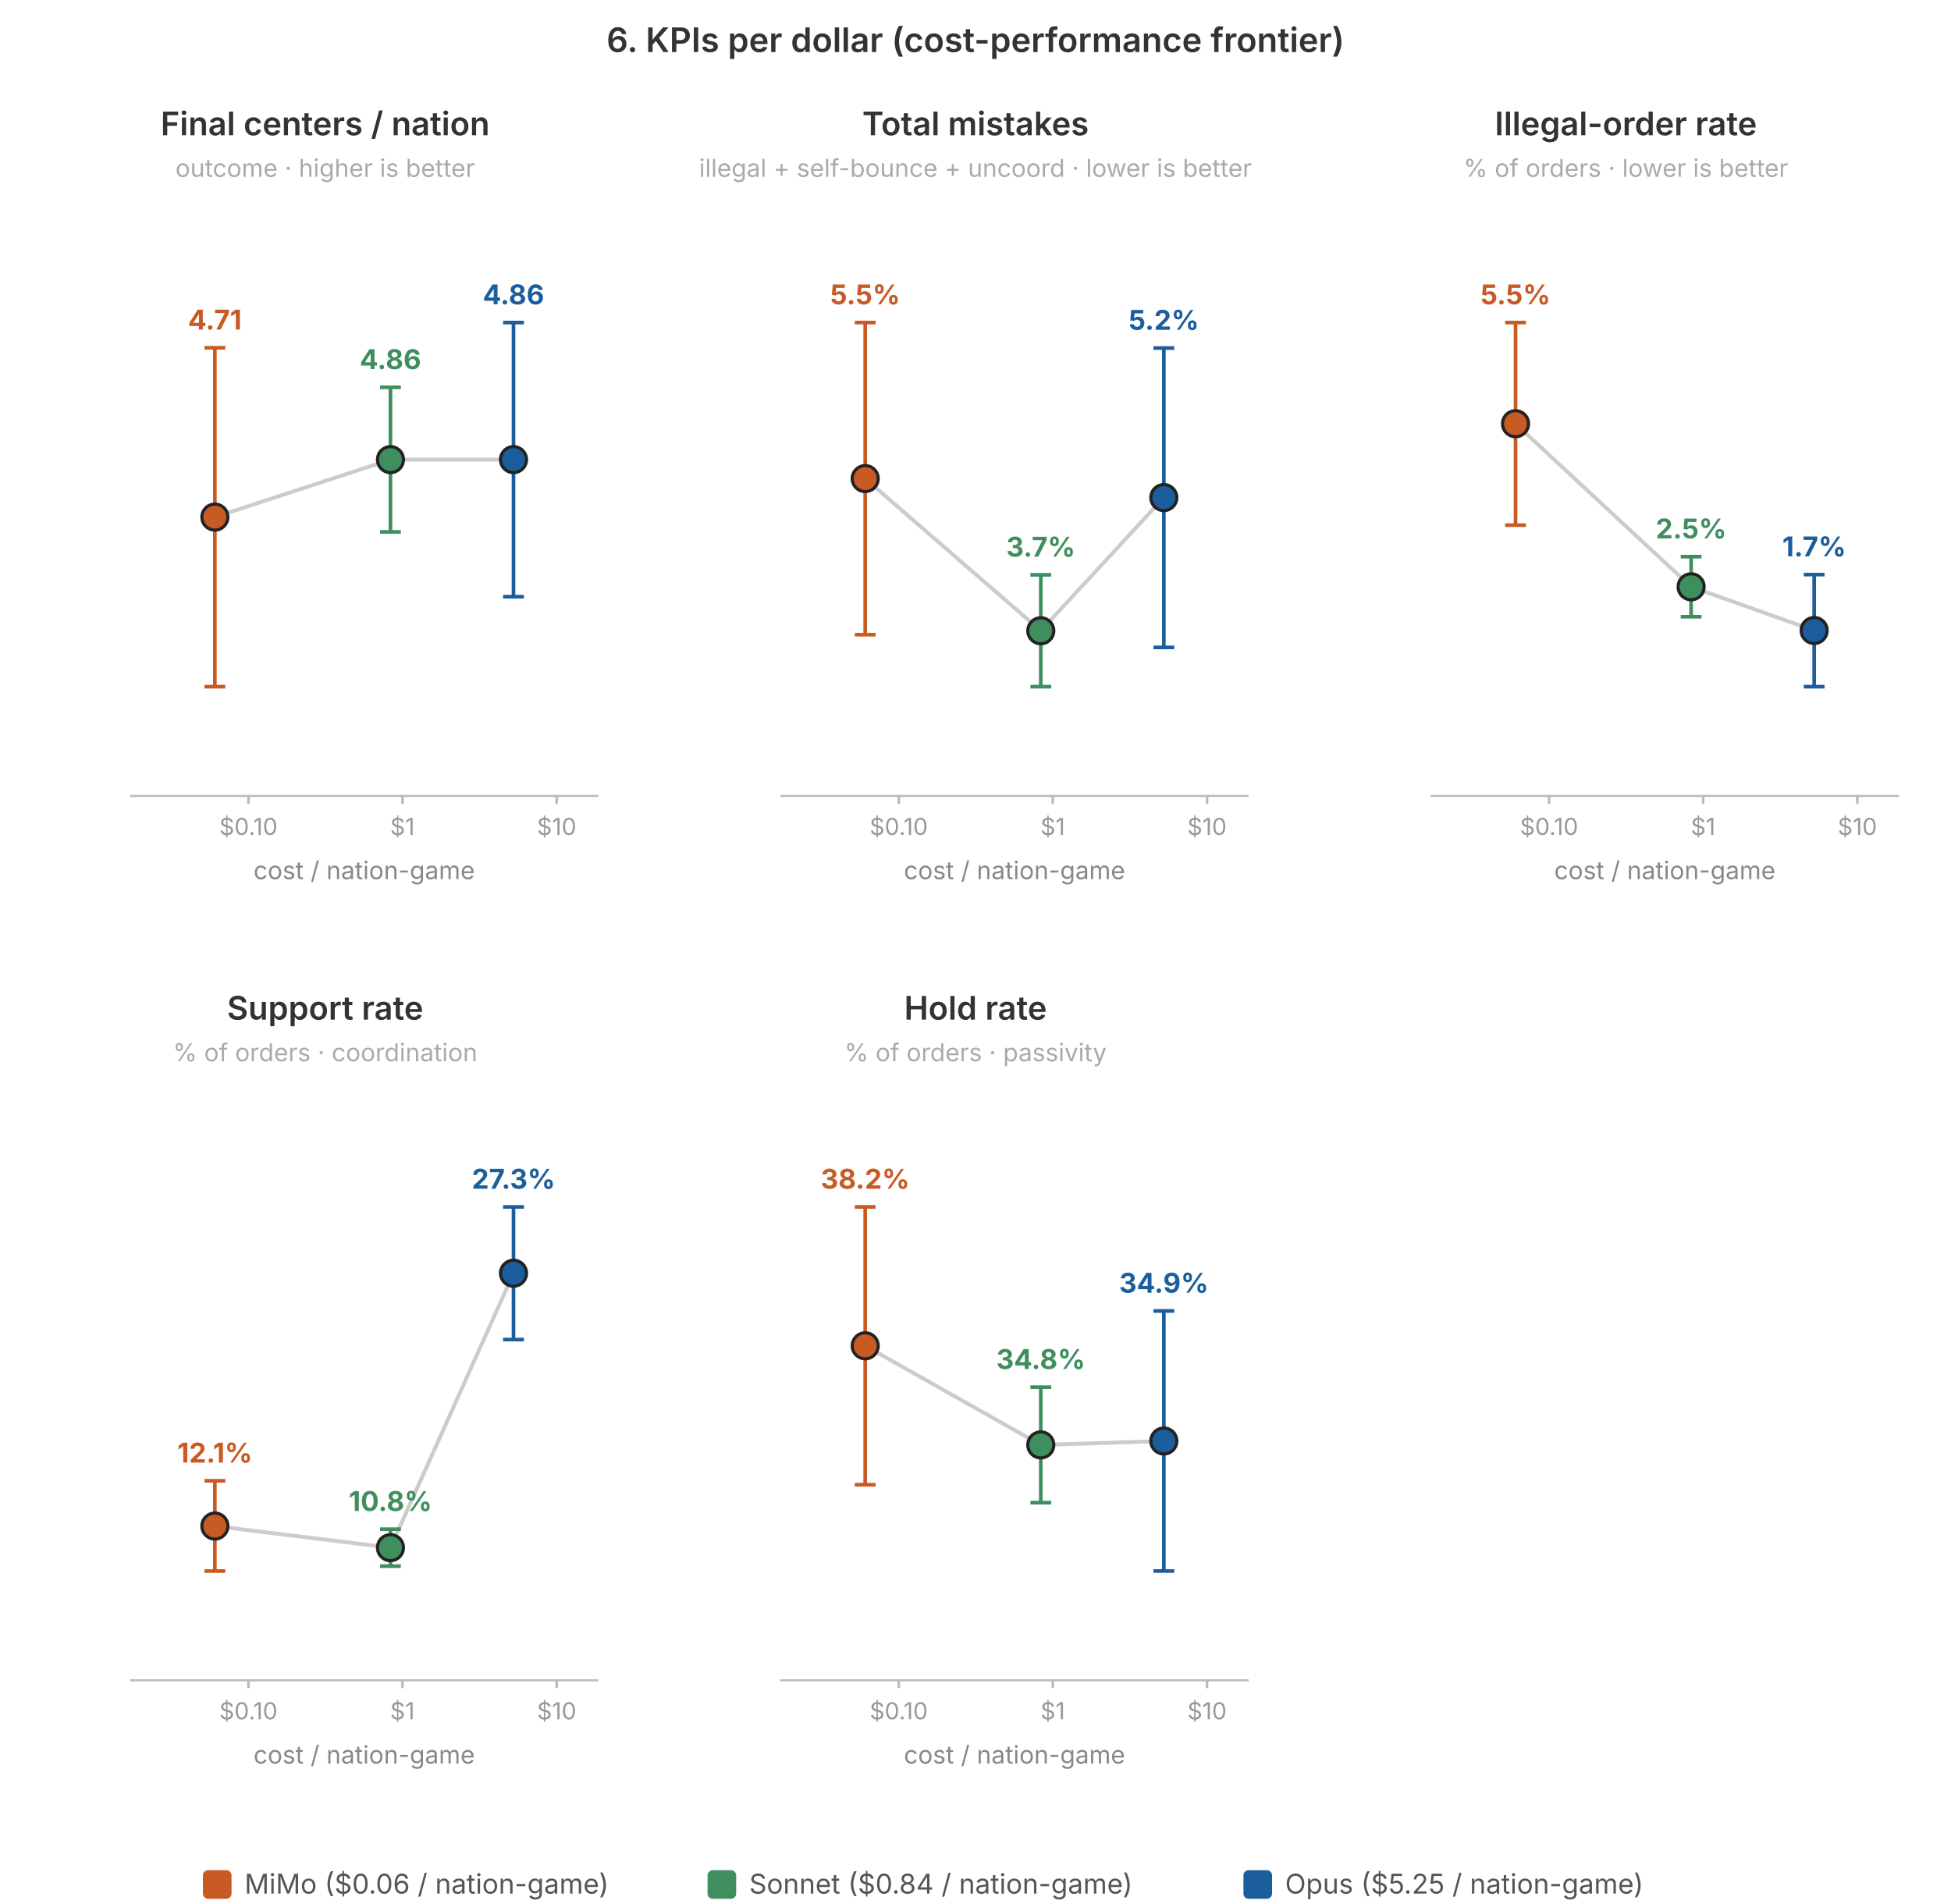
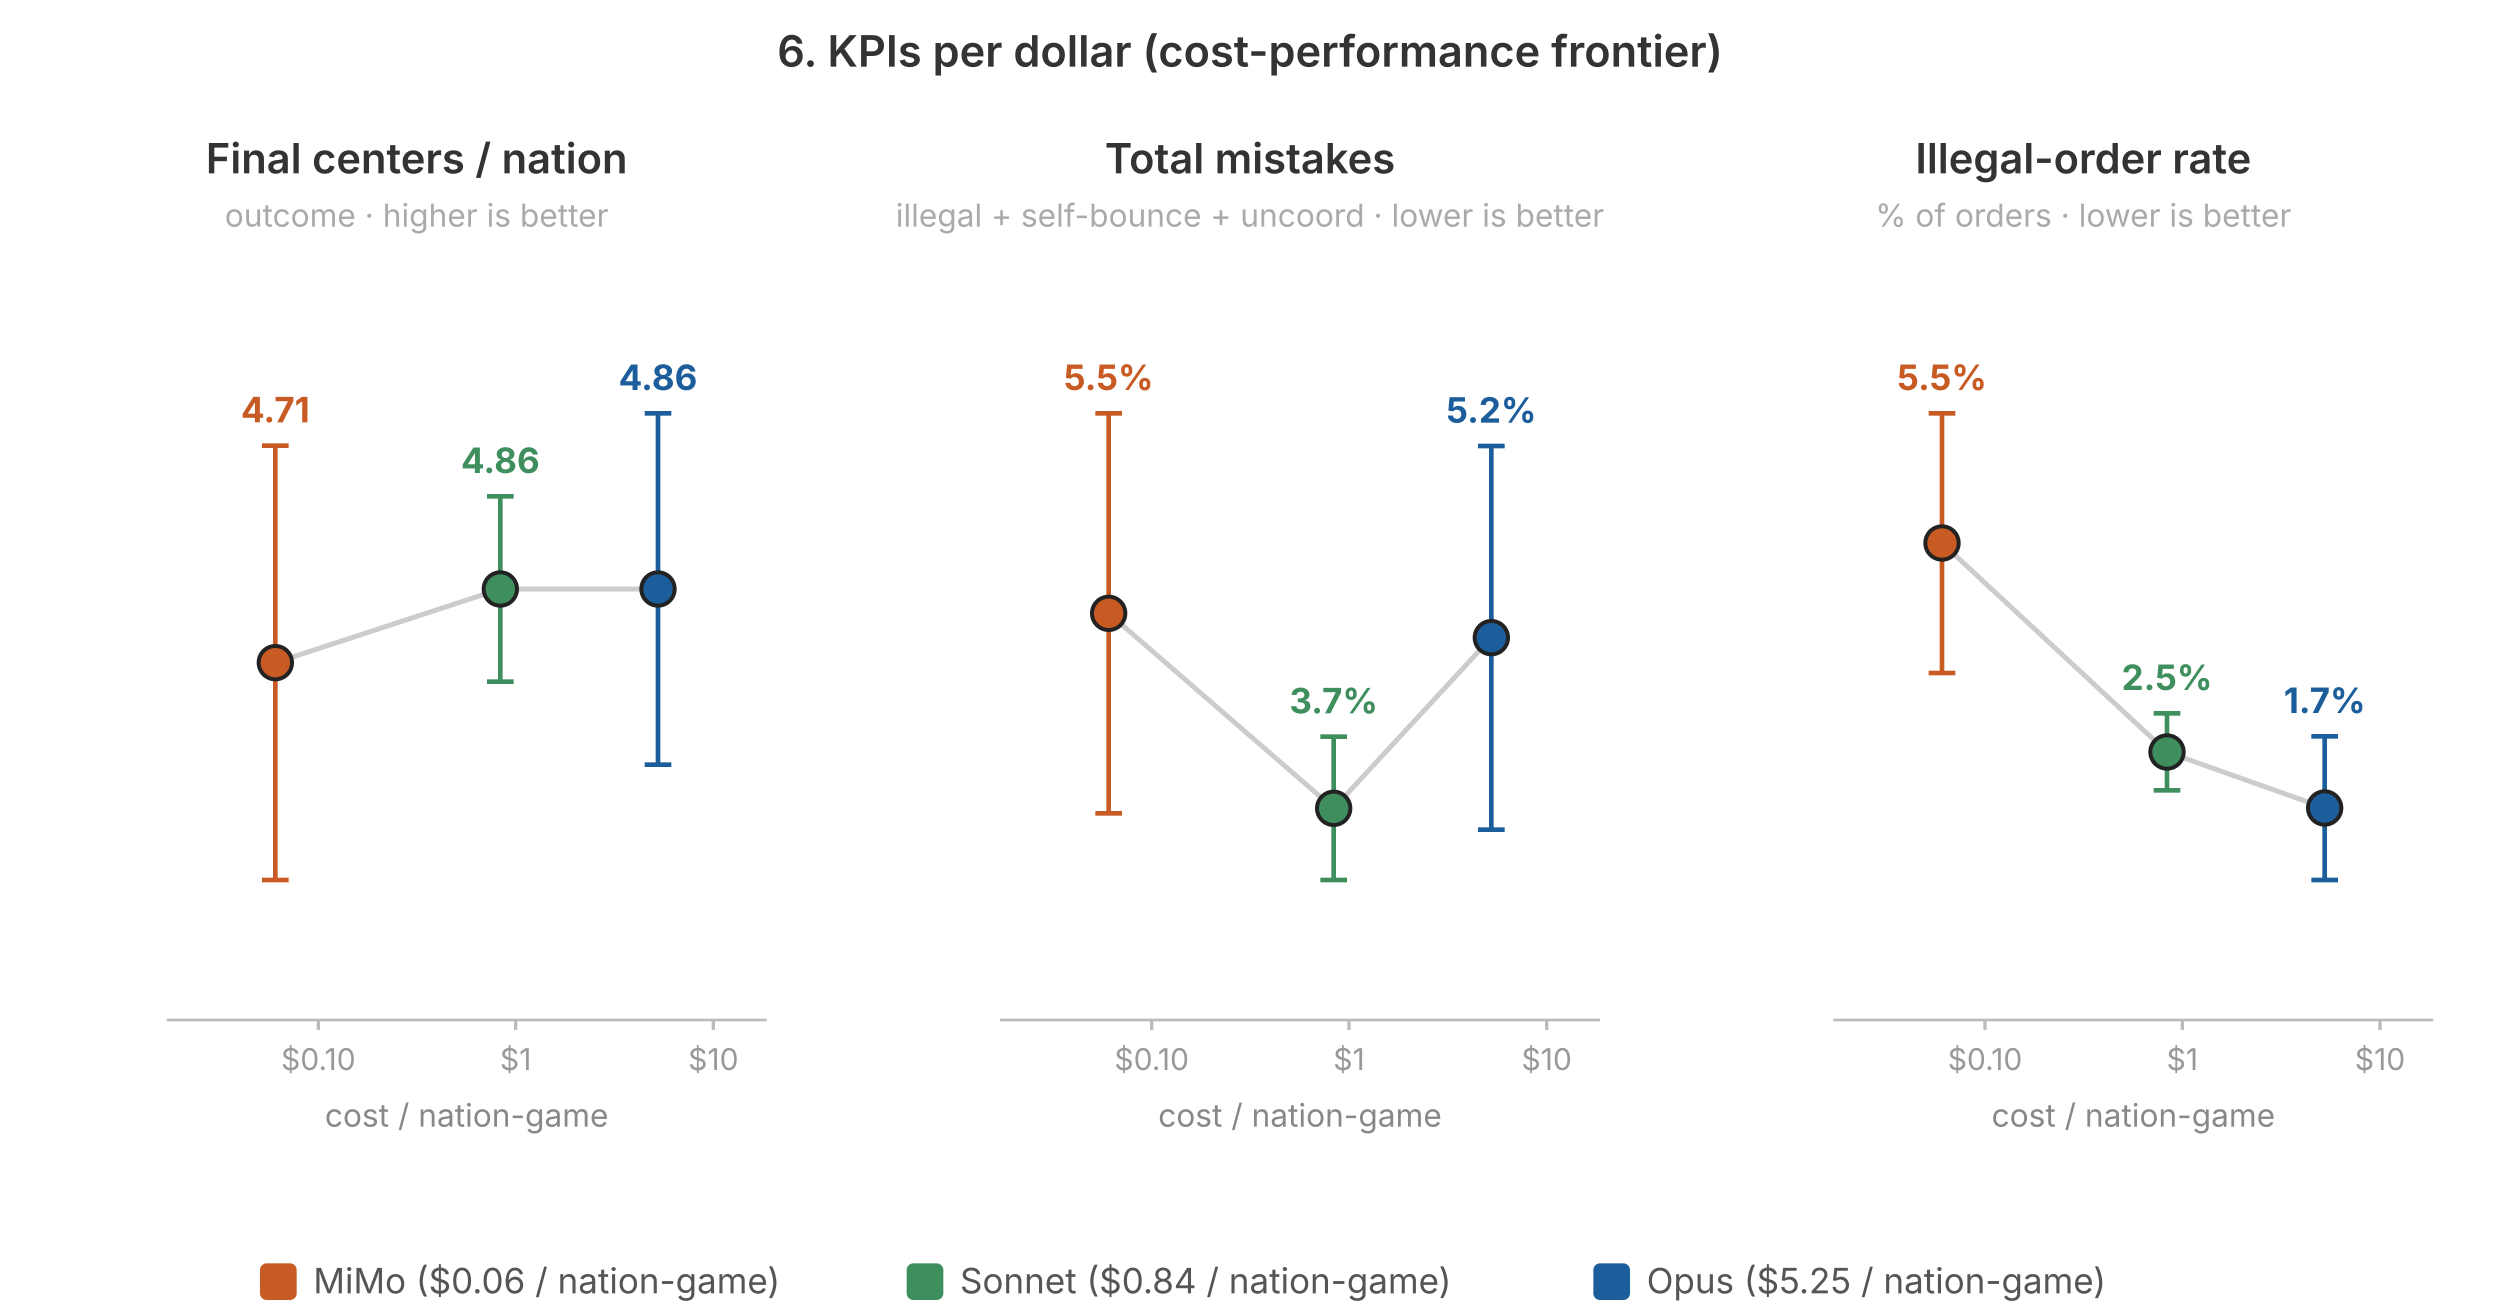
- <svg xmlns="http://www.w3.org/2000/svg" viewBox="0 0 750 732" font-family="-apple-system, system-ui, sans-serif" width="750" height="732">
+ <svg xmlns="http://www.w3.org/2000/svg" viewBox="0 0 750 392" font-family="-apple-system, system-ui, sans-serif" width="750" height="392">
  <text x="375" y="20" text-anchor="middle" font-size="13" font-weight="600" fill="#333">6. KPIs per dollar (cost-performance frontier)</text>
  <text x="125" y="52" text-anchor="middle" font-size="12.5" font-weight="600" fill="#333">Final centers / nation</text>
  <text x="125" y="68" text-anchor="middle" font-size="9.5" fill="#aaa">outcome · higher is better</text>
  <line x1="50" y1="306" x2="230" y2="306" stroke="#bbb" stroke-width="0.8" />
  <line x1="95.5" y1="306" x2="95.5" y2="309" stroke="#bbb" />
  <text x="95.5" y="321" text-anchor="middle" font-size="9" fill="#999">$0.10</text>
  <line x1="154.7" y1="306" x2="154.7" y2="309" stroke="#bbb" />
  <text x="154.7" y="321" text-anchor="middle" font-size="9" fill="#999">$1</text>
  <line x1="214.0" y1="306" x2="214.0" y2="309" stroke="#bbb" />
  <text x="214.0" y="321" text-anchor="middle" font-size="9" fill="#999">$10</text>
  <text x="140" y="338" text-anchor="middle" font-size="9.5" fill="#888">cost / nation-game</text>
  <path d="M 82.6 198.8 L 150.1 176.7 L 197.4 176.7" fill="none" stroke="#ccc" stroke-width="1.5" />
  <line x1="197.4" y1="229.4" x2="197.4" y2="124.0" stroke="#1b5e9b" stroke-width="1.4" />
  <line x1="193.4" y1="229.4" x2="201.4" y2="229.4" stroke="#1b5e9b" stroke-width="1.4" />
  <line x1="193.4" y1="124.0" x2="201.4" y2="124.0" stroke="#1b5e9b" stroke-width="1.4" />
  <circle cx="197.4" cy="176.7" r="5" fill="#1b5e9b" stroke="#222" stroke-width="1.2" />
  <text x="197.4" y="117.0" text-anchor="middle" font-size="10.5" font-weight="700" fill="#1b5e9b">4.86</text>
  <line x1="150.1" y1="204.5" x2="150.1" y2="148.9" stroke="#3f8f5e" stroke-width="1.4" />
  <line x1="146.1" y1="204.5" x2="154.1" y2="204.5" stroke="#3f8f5e" stroke-width="1.4" />
  <line x1="146.1" y1="148.9" x2="154.1" y2="148.9" stroke="#3f8f5e" stroke-width="1.4" />
  <circle cx="150.1" cy="176.7" r="5" fill="#3f8f5e" stroke="#222" stroke-width="1.2" />
  <text x="150.1" y="141.9" text-anchor="middle" font-size="10.5" font-weight="700" fill="#3f8f5e">4.86</text>
  <line x1="82.6" y1="264.0" x2="82.6" y2="133.7" stroke="#c85a23" stroke-width="1.4" />
  <line x1="78.6" y1="264.0" x2="86.6" y2="264.0" stroke="#c85a23" stroke-width="1.4" />
  <line x1="78.6" y1="133.7" x2="86.6" y2="133.7" stroke="#c85a23" stroke-width="1.4" />
  <circle cx="82.6" cy="198.8" r="5" fill="#c85a23" stroke="#222" stroke-width="1.2" />
  <text x="82.6" y="126.7" text-anchor="middle" font-size="10.5" font-weight="700" fill="#c85a23">4.71</text>
  <text x="375" y="52" text-anchor="middle" font-size="12.5" font-weight="600" fill="#333">Total mistakes</text>
  <text x="375" y="68" text-anchor="middle" font-size="9.5" fill="#aaa">illegal + self-bounce + uncoord · lower is better</text>
  <line x1="300" y1="306" x2="480" y2="306" stroke="#bbb" stroke-width="0.8" />
  <line x1="345.5" y1="306" x2="345.5" y2="309" stroke="#bbb" />
  <text x="345.5" y="321" text-anchor="middle" font-size="9" fill="#999">$0.10</text>
  <line x1="404.7" y1="306" x2="404.7" y2="309" stroke="#bbb" />
  <text x="404.7" y="321" text-anchor="middle" font-size="9" fill="#999">$1</text>
  <line x1="464.0" y1="306" x2="464.0" y2="309" stroke="#bbb" />
  <text x="464.0" y="321" text-anchor="middle" font-size="9" fill="#999">$10</text>
  <text x="390" y="338" text-anchor="middle" font-size="9.5" fill="#888">cost / nation-game</text>
  <path d="M 332.6 184.0 L 400.1 242.5 L 447.4 191.3" fill="none" stroke="#ccc" stroke-width="1.5" />
  <line x1="447.4" y1="248.9" x2="447.4" y2="133.8" stroke="#1b5e9b" stroke-width="1.4" />
  <line x1="443.4" y1="248.9" x2="451.4" y2="248.9" stroke="#1b5e9b" stroke-width="1.4" />
  <line x1="443.4" y1="133.8" x2="451.4" y2="133.8" stroke="#1b5e9b" stroke-width="1.4" />
  <circle cx="447.4" cy="191.3" r="5" fill="#1b5e9b" stroke="#222" stroke-width="1.2" />
  <text x="447.4" y="126.8" text-anchor="middle" font-size="10.5" font-weight="700" fill="#1b5e9b">5.2%</text>
  <line x1="400.1" y1="264.0" x2="400.1" y2="221.0" stroke="#3f8f5e" stroke-width="1.4" />
  <line x1="396.1" y1="264.0" x2="404.1" y2="264.0" stroke="#3f8f5e" stroke-width="1.4" />
  <line x1="396.1" y1="221.0" x2="404.1" y2="221.0" stroke="#3f8f5e" stroke-width="1.4" />
  <circle cx="400.1" cy="242.5" r="5" fill="#3f8f5e" stroke="#222" stroke-width="1.2" />
  <text x="400.1" y="214.0" text-anchor="middle" font-size="10.5" font-weight="700" fill="#3f8f5e">3.7%</text>
  <line x1="332.6" y1="244.0" x2="332.6" y2="124.0" stroke="#c85a23" stroke-width="1.4" />
  <line x1="328.6" y1="244.0" x2="336.6" y2="244.0" stroke="#c85a23" stroke-width="1.4" />
  <line x1="328.6" y1="124.0" x2="336.6" y2="124.0" stroke="#c85a23" stroke-width="1.4" />
  <circle cx="332.6" cy="184.0" r="5" fill="#c85a23" stroke="#222" stroke-width="1.2" />
  <text x="332.6" y="117.0" text-anchor="middle" font-size="10.5" font-weight="700" fill="#c85a23">5.5%</text>
  <text x="625" y="52" text-anchor="middle" font-size="12.5" font-weight="600" fill="#333">Illegal-order rate</text>
  <text x="625" y="68" text-anchor="middle" font-size="9.5" fill="#aaa">% of orders · lower is better</text>
  <line x1="550" y1="306" x2="730" y2="306" stroke="#bbb" stroke-width="0.8" />
  <line x1="595.5" y1="306" x2="595.5" y2="309" stroke="#bbb" />
  <text x="595.5" y="321" text-anchor="middle" font-size="9" fill="#999">$0.10</text>
  <line x1="654.7" y1="306" x2="654.7" y2="309" stroke="#bbb" />
  <text x="654.7" y="321" text-anchor="middle" font-size="9" fill="#999">$1</text>
  <line x1="714.0" y1="306" x2="714.0" y2="309" stroke="#bbb" />
  <text x="714.0" y="321" text-anchor="middle" font-size="9" fill="#999">$10</text>
  <text x="640" y="338" text-anchor="middle" font-size="9.5" fill="#888">cost / nation-game</text>
  <path d="M 582.6 162.9 L 650.1 225.6 L 697.4 242.4" fill="none" stroke="#ccc" stroke-width="1.5" />
  <line x1="697.4" y1="264.0" x2="697.4" y2="220.9" stroke="#1b5e9b" stroke-width="1.4" />
  <line x1="693.4" y1="264.0" x2="701.4" y2="264.0" stroke="#1b5e9b" stroke-width="1.4" />
  <line x1="693.4" y1="220.9" x2="701.4" y2="220.9" stroke="#1b5e9b" stroke-width="1.4" />
  <circle cx="697.4" cy="242.4" r="5" fill="#1b5e9b" stroke="#222" stroke-width="1.2" />
  <text x="697.4" y="213.9" text-anchor="middle" font-size="10.5" font-weight="700" fill="#1b5e9b">1.7%</text>
  <line x1="650.1" y1="237.1" x2="650.1" y2="214.0" stroke="#3f8f5e" stroke-width="1.4" />
  <line x1="646.1" y1="237.1" x2="654.1" y2="237.1" stroke="#3f8f5e" stroke-width="1.4" />
  <line x1="646.1" y1="214.0" x2="654.1" y2="214.0" stroke="#3f8f5e" stroke-width="1.4" />
  <circle cx="650.1" cy="225.6" r="5" fill="#3f8f5e" stroke="#222" stroke-width="1.2" />
  <text x="650.1" y="207.0" text-anchor="middle" font-size="10.5" font-weight="700" fill="#3f8f5e">2.5%</text>
  <line x1="582.6" y1="201.9" x2="582.6" y2="124.0" stroke="#c85a23" stroke-width="1.4" />
  <line x1="578.6" y1="201.9" x2="586.6" y2="201.9" stroke="#c85a23" stroke-width="1.4" />
  <line x1="578.6" y1="124.0" x2="586.6" y2="124.0" stroke="#c85a23" stroke-width="1.4" />
  <circle cx="582.6" cy="162.9" r="5" fill="#c85a23" stroke="#222" stroke-width="1.2" />
  <text x="582.6" y="117.0" text-anchor="middle" font-size="10.5" font-weight="700" fill="#c85a23">5.5%</text>
-   <text x="125" y="392" text-anchor="middle" font-size="12.5" font-weight="600" fill="#333">Support rate</text>
-   <text x="125" y="408" text-anchor="middle" font-size="9.5" fill="#aaa">% of orders · coordination</text>
-   <line x1="50" y1="646" x2="230" y2="646" stroke="#bbb" stroke-width="0.8" />
-   <line x1="95.5" y1="646" x2="95.5" y2="649" stroke="#bbb" />
-   <text x="95.5" y="661" text-anchor="middle" font-size="9" fill="#999">$0.10</text>
-   <line x1="154.7" y1="646" x2="154.7" y2="649" stroke="#bbb" />
-   <text x="154.7" y="661" text-anchor="middle" font-size="9" fill="#999">$1</text>
-   <line x1="214.0" y1="646" x2="214.0" y2="649" stroke="#bbb" />
-   <text x="214.0" y="661" text-anchor="middle" font-size="9" fill="#999">$10</text>
-   <text x="140" y="678" text-anchor="middle" font-size="9.5" fill="#888">cost / nation-game</text>
-   <path d="M 82.6 586.7 L 150.1 595.0 L 197.4 489.5" fill="none" stroke="#ccc" stroke-width="1.5" />
-   <line x1="197.4" y1="515.0" x2="197.4" y2="464.0" stroke="#1b5e9b" stroke-width="1.4" />
-   <line x1="193.4" y1="515.0" x2="201.4" y2="515.0" stroke="#1b5e9b" stroke-width="1.4" />
-   <line x1="193.4" y1="464.0" x2="201.4" y2="464.0" stroke="#1b5e9b" stroke-width="1.4" />
-   <circle cx="197.4" cy="489.5" r="5" fill="#1b5e9b" stroke="#222" stroke-width="1.2" />
-   <text x="197.4" y="457.0" text-anchor="middle" font-size="10.5" font-weight="700" fill="#1b5e9b">27.3%</text>
-   <line x1="150.1" y1="602.1" x2="150.1" y2="587.9" stroke="#3f8f5e" stroke-width="1.4" />
-   <line x1="146.1" y1="602.1" x2="154.1" y2="602.1" stroke="#3f8f5e" stroke-width="1.4" />
-   <line x1="146.1" y1="587.9" x2="154.1" y2="587.9" stroke="#3f8f5e" stroke-width="1.4" />
-   <circle cx="150.1" cy="595.0" r="5" fill="#3f8f5e" stroke="#222" stroke-width="1.2" />
-   <text x="150.1" y="580.9" text-anchor="middle" font-size="10.5" font-weight="700" fill="#3f8f5e">10.8%</text>
-   <line x1="82.6" y1="604.0" x2="82.6" y2="569.3" stroke="#c85a23" stroke-width="1.4" />
-   <line x1="78.6" y1="604.0" x2="86.6" y2="604.0" stroke="#c85a23" stroke-width="1.4" />
-   <line x1="78.6" y1="569.3" x2="86.6" y2="569.3" stroke="#c85a23" stroke-width="1.4" />
-   <circle cx="82.6" cy="586.7" r="5" fill="#c85a23" stroke="#222" stroke-width="1.2" />
-   <text x="82.6" y="562.3" text-anchor="middle" font-size="10.5" font-weight="700" fill="#c85a23">12.1%</text>
-   <text x="375" y="392" text-anchor="middle" font-size="12.5" font-weight="600" fill="#333">Hold rate</text>
-   <text x="375" y="408" text-anchor="middle" font-size="9.5" fill="#aaa">% of orders · passivity</text>
-   <line x1="300" y1="646" x2="480" y2="646" stroke="#bbb" stroke-width="0.8" />
-   <line x1="345.5" y1="646" x2="345.5" y2="649" stroke="#bbb" />
-   <text x="345.5" y="661" text-anchor="middle" font-size="9" fill="#999">$0.10</text>
-   <line x1="404.7" y1="646" x2="404.7" y2="649" stroke="#bbb" />
-   <text x="404.7" y="661" text-anchor="middle" font-size="9" fill="#999">$1</text>
-   <line x1="464.0" y1="646" x2="464.0" y2="649" stroke="#bbb" />
-   <text x="464.0" y="661" text-anchor="middle" font-size="9" fill="#999">$10</text>
-   <text x="390" y="678" text-anchor="middle" font-size="9.5" fill="#888">cost / nation-game</text>
-   <path d="M 332.6 517.4 L 400.1 555.5 L 447.4 554.0" fill="none" stroke="#ccc" stroke-width="1.5" />
-   <line x1="447.4" y1="604.0" x2="447.4" y2="504.0" stroke="#1b5e9b" stroke-width="1.4" />
-   <line x1="443.4" y1="604.0" x2="451.4" y2="604.0" stroke="#1b5e9b" stroke-width="1.4" />
-   <line x1="443.4" y1="504.0" x2="451.4" y2="504.0" stroke="#1b5e9b" stroke-width="1.4" />
-   <circle cx="447.4" cy="554.0" r="5" fill="#1b5e9b" stroke="#222" stroke-width="1.2" />
-   <text x="447.4" y="497.0" text-anchor="middle" font-size="10.5" font-weight="700" fill="#1b5e9b">34.9%</text>
-   <line x1="400.1" y1="577.7" x2="400.1" y2="533.3" stroke="#3f8f5e" stroke-width="1.4" />
-   <line x1="396.1" y1="577.7" x2="404.1" y2="577.7" stroke="#3f8f5e" stroke-width="1.4" />
-   <line x1="396.1" y1="533.3" x2="404.1" y2="533.3" stroke="#3f8f5e" stroke-width="1.4" />
-   <circle cx="400.1" cy="555.5" r="5" fill="#3f8f5e" stroke="#222" stroke-width="1.2" />
-   <text x="400.1" y="526.3" text-anchor="middle" font-size="10.5" font-weight="700" fill="#3f8f5e">34.8%</text>
-   <line x1="332.6" y1="570.8" x2="332.6" y2="464.0" stroke="#c85a23" stroke-width="1.4" />
-   <line x1="328.6" y1="570.8" x2="336.6" y2="570.8" stroke="#c85a23" stroke-width="1.4" />
-   <line x1="328.6" y1="464.0" x2="336.6" y2="464.0" stroke="#c85a23" stroke-width="1.4" />
-   <circle cx="332.6" cy="517.4" r="5" fill="#c85a23" stroke="#222" stroke-width="1.2" />
-   <text x="332.6" y="457.0" text-anchor="middle" font-size="10.5" font-weight="700" fill="#c85a23">38.2%</text>
-   <rect x="78.0" y="719" width="11" height="11" rx="2" fill="#c85a23" />
-   <text x="94.0" y="728" font-size="10.5" fill="#555">MiMo ($0.06 / nation-game)</text>
-   <rect x="272.0" y="719" width="11" height="11" rx="2" fill="#3f8f5e" />
-   <text x="288.0" y="728" font-size="10.5" fill="#555">Sonnet ($0.84 / nation-game)</text>
-   <rect x="478.0" y="719" width="11" height="11" rx="2" fill="#1b5e9b" />
-   <text x="494.0" y="728" font-size="10.5" fill="#555">Opus ($5.25 / nation-game)</text>
+   <rect x="78.0" y="379" width="11" height="11" rx="2" fill="#c85a23" />
+   <text x="94.0" y="388" font-size="10.5" fill="#555">MiMo ($0.06 / nation-game)</text>
+   <rect x="272.0" y="379" width="11" height="11" rx="2" fill="#3f8f5e" />
+   <text x="288.0" y="388" font-size="10.5" fill="#555">Sonnet ($0.84 / nation-game)</text>
+   <rect x="478.0" y="379" width="11" height="11" rx="2" fill="#1b5e9b" />
+   <text x="494.0" y="388" font-size="10.5" fill="#555">Opus ($5.25 / nation-game)</text>
</svg>
